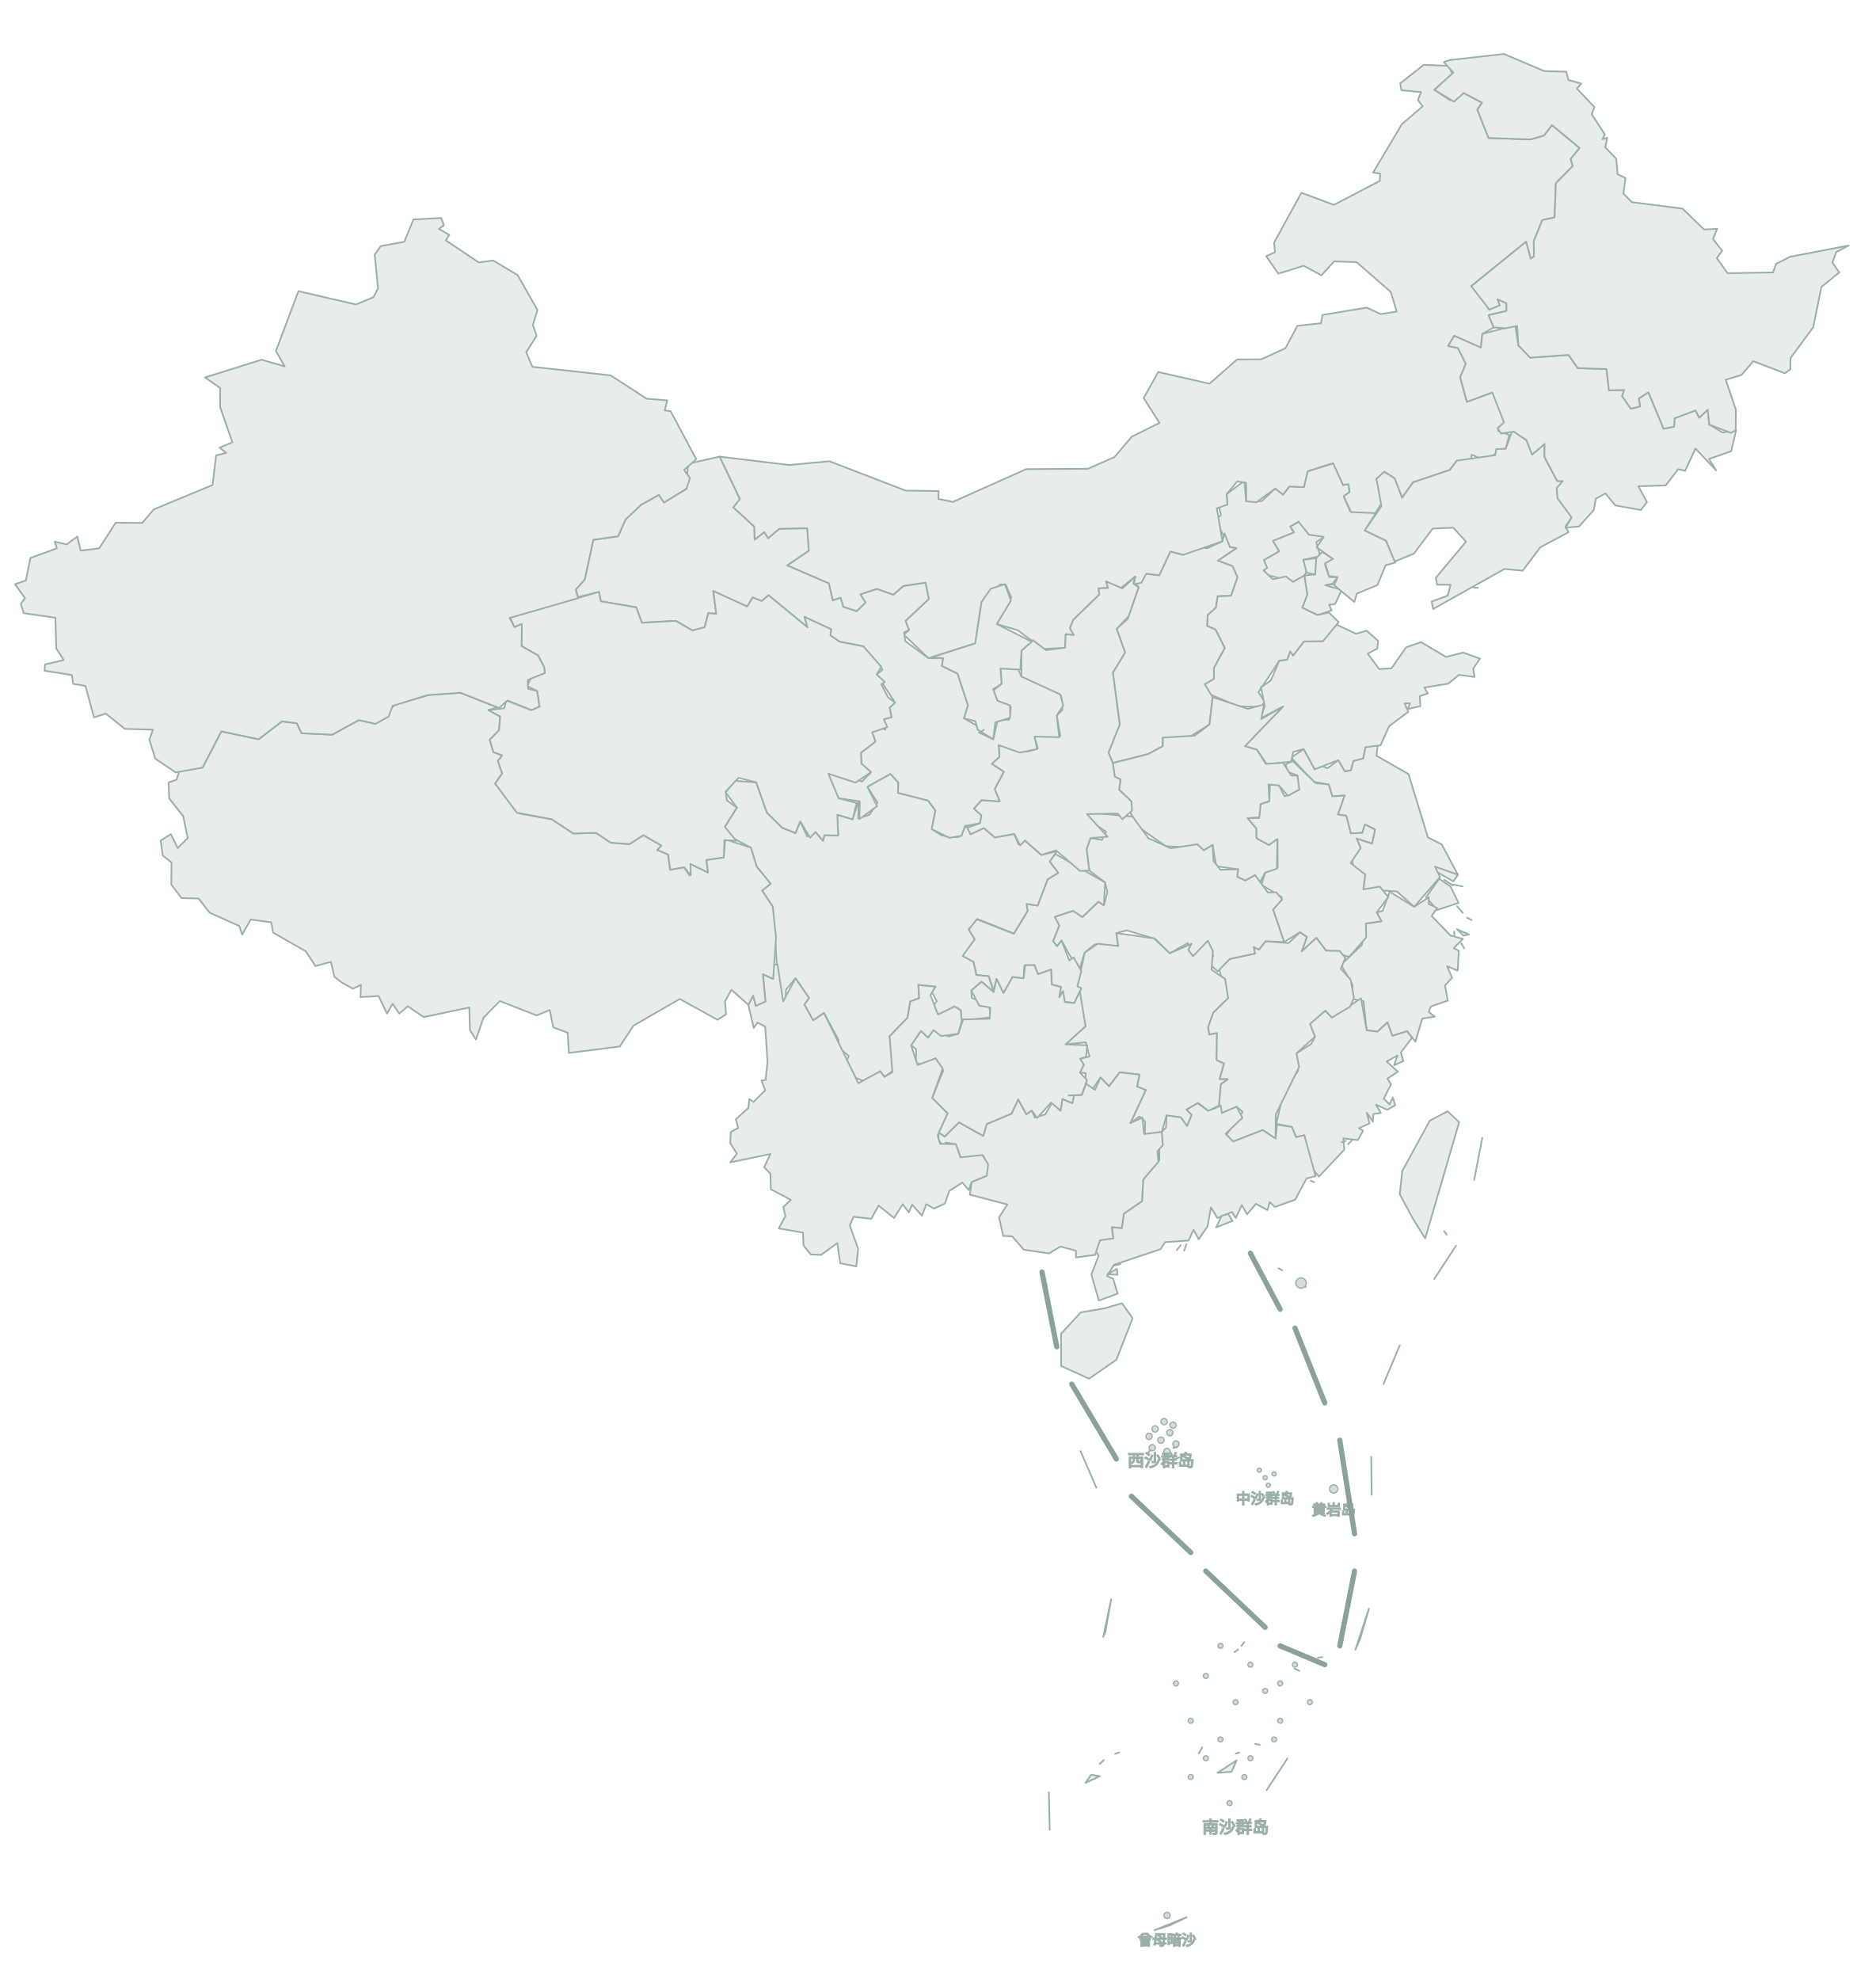
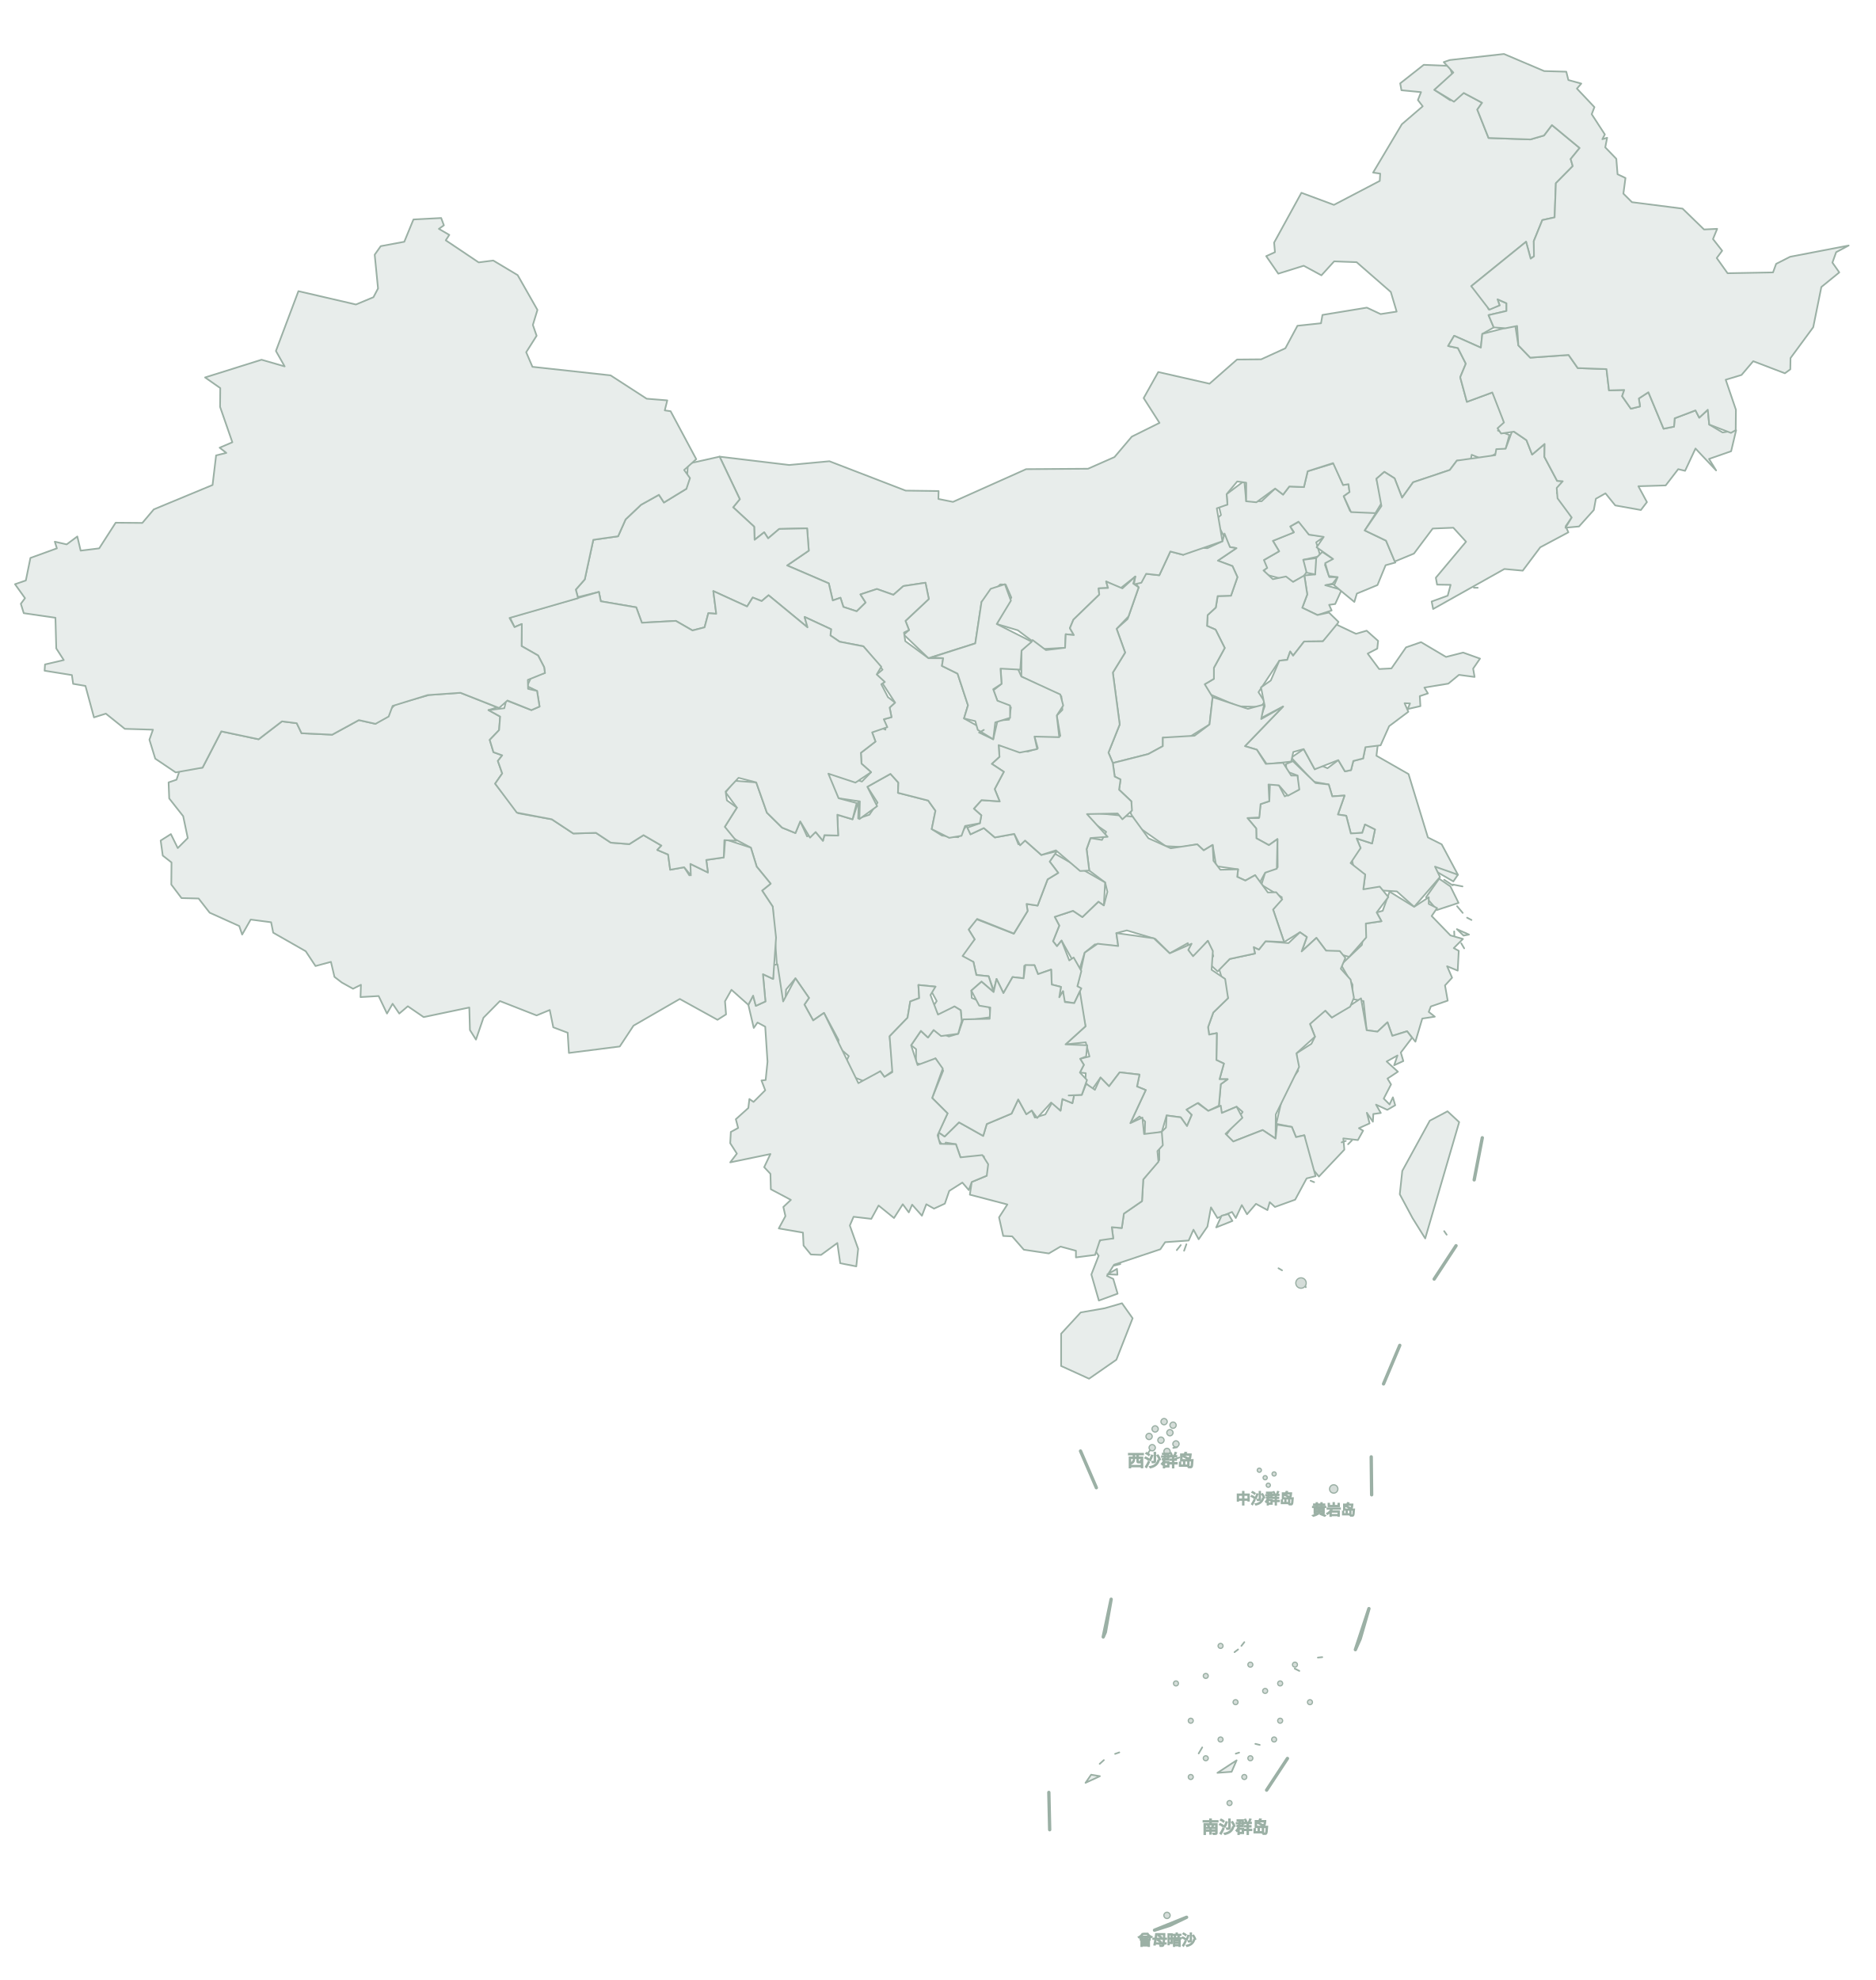
<svg xmlns="http://www.w3.org/2000/svg" viewBox="0 0 900 950">
  <g fill="#e8edeb" stroke="#9bb0a5" stroke-width="0.8" stroke-linejoin="round">
    <path d="M633.6,258.8 L635.9,257.4 L628.1,256.5 L623.5,250.2 L619.1,252.6 L620.9,255.3 L610.8,259.5 L613.8,264.5 L606.5,268.7 L606.8,275.5 L620.5,279.2 L625.6,276.5 L627.8,273.2 L625.4,268.6 L633.6,266.8 L631.6,260.2 L633.6,258.8 Z" data-name="北京市" />
    <path d="M639.5,280 L641.9,276.9 L637.9,276.9 L635.8,271 L639.7,268.2 L634.5,264.8 L631.3,268 L631.1,275.6 L625.9,276.1 L627.3,285.2 L624.9,291.6 L632.2,295.1 L639,292.9 L637.8,290.2 L640.7,289.8 L643.8,283 L636,280.8 L639.5,280 Z M640.1,280.5 L640.1,280.5 Z" data-name="天津市" />
    <path d="M635.2,257.6 L631.8,262.6 L639.7,268.2 L635.9,270.2 L637.7,276.4 L641.9,276.9 L640.2,280.8 L649.9,288.8 L651.1,284.8 L661,280.7 L664.9,271.2 L669.6,269.9 L665.1,259.4 L654.9,254.5 L660.6,245.6 L647.8,245.1 L644.8,238.1 L647.6,236.1 L647.1,232.3 L644.5,232.7 L640,222.3 L627.5,226.1 L625.7,233.7 L618.7,233.4 L615.7,237.3 L611.9,234.4 L605.4,240.5 L598,240.5 L597.1,230.7 L588.6,237.1 L589,242.1 L584.8,242.5 L585.9,247.1 L583.1,249.5 L590.2,262.5 L593.3,263 L584.4,269 L591.4,271.6 L593.8,276.9 L590.7,285.8 L584.3,286 L583.4,291.5 L579.5,295.1 L579.2,300.3 L583.3,302.1 L587.7,310.9 L582.5,320.4 L582.5,325.7 L578.1,328.3 L579.8,332.8 L594.1,338.9 L605.2,339.2 L606.8,336.6 L603.9,332.1 L613.9,317 L617.7,316.6 L619.1,312.6 L620.5,314.6 L625.8,307.8 L634.8,307.7 L639.6,302.7 L642.3,298.4 L637.7,293.9 L632.2,295.1 L624.9,291.6 L627.3,285.2 L625.9,276.1 L620.5,279.2 L617.1,276.6 L610.8,277.9 L606.3,273.7 L608.1,272.5 L606.5,268.7 L613.8,264.5 L610.8,259.5 L620.8,255.5 L619.1,252.6 L623.1,250.3 L628.1,256.5 L635.2,257.6 Z M631.6,267.8 L625.4,268.6 L627,274.8 L631.1,275.6 L631.6,267.8 Z M639.8,280.4 L636,280.8 L639.8,280.4 Z" data-name="河北省" />
    <path d="M534,366.1 L551,361.8 L558,358 L558,353.9 L568.2,355.2 L580.4,347.6 L581.9,334.5 L578.1,328.3 L582.5,325.7 L582.5,320.4 L587.7,310.9 L583.3,302.1 L579.2,300.3 L579.5,295.1 L583.4,291.5 L584.3,286 L590.7,285.8 L593.8,276.9 L591.4,271.6 L584.4,269 L593.3,263 L590.2,262.5 L587.6,256 L586.6,259.7 L579.4,263 L571.9,262.6 L567.8,266.2 L561.6,264.6 L556.3,276 L550,275.3 L544.9,279.9 L546.4,281.8 L541.1,297 L535.8,301.7 L539.9,313.1 L534,322.7 L537.3,347.6 L531.9,361.1 L534,366.1 Z" data-name="山西省" />
    <path d="M345.3,219.1 L355,239.5 L351.8,243.4 L361.9,252.7 L362.1,259 L366.7,255.4 L368.6,258.3 L373.9,253.8 L387.3,253.5 L388.1,264.2 L377.7,271.3 L397.7,279.9 L399.6,288.1 L403.3,286.8 L404.7,291.2 L411.1,293.3 L415.4,289.1 L412.9,285.2 L420.8,282.6 L428.7,285.4 L433.5,281.2 L444.1,279.6 L445.7,287.4 L434.5,297.9 L436.2,302.3 L433.7,304.5 L445.5,315.8 L468,308.7 L471,288.8 L480,280.4 L482.6,280.5 L485.3,286.7 L478.3,299.4 L488.4,302.4 L500.4,311.4 L511.1,310.8 L511.4,304.3 L515.3,304.7 L513.4,301.4 L515.1,297.3 L527.5,285.3 L527.2,282.3 L531.7,282.1 L530.8,279 L537.5,282.4 L544.8,276.6 L544.1,280.4 L547.7,279.6 L550,275.3 L556.3,276 L561.6,264.6 L567.8,266.2 L586.6,259.7 L583.9,243.9 L589,242.1 L588.6,237.1 L593.7,231 L598,231.6 L598,240.5 L602.9,241 L611.9,234.4 L615.7,237.3 L618.7,233.4 L625.7,233.7 L627.5,226.1 L639.7,222.2 L644.5,232.7 L647.1,232.3 L647.6,236.1 L644.8,238.1 L648.3,245.7 L660,246.2 L663.1,241.1 L660.5,229.7 L664.3,226.4 L669.2,229.5 L672.8,238.8 L678.1,231.4 L695.7,225.5 L699.1,221 L705.7,221.1 L706.2,218.2 L712.1,220.6 L722.5,215.3 L724.3,208.7 L718.8,206.6 L722,204 L719.8,194.5 L716.1,188.3 L703.9,192.8 L700.7,181 L703.4,174.5 L699.6,167 L694.9,166 L697.8,161.1 L710.6,166.8 L711.3,160.2 L716.8,157.1 L714.3,151.2 L722.9,149.2 L722.9,145.5 L718.6,143.6 L719.6,146.5 L714.3,148.4 L712.2,142.3 L706,137.3 L732.3,116 L734.5,124.1 L736.1,123 L736,115.7 L740.1,105.6 L746,104.3 L746.6,87.9 L754.7,79.7 L753.7,76.3 L758,71 L744.7,60 L740.9,65 L734.4,66.9 L714.3,66.2 L708.9,52.6 L711.2,49.3 L702.4,44.6 L695.9,48.1 L688.3,43.1 L696.9,35.6 L695.4,31.6 L683.2,31.1 L671.9,40 L672.5,43.3 L681.9,44.2 L680.4,48 L682.7,51 L672.7,59.6 L658.9,82.8 L662.3,83.3 L662.1,86.8 L640.1,98.3 L624.5,92.5 L611.4,116.4 L611.8,121 L607.6,122.9 L613.4,131.3 L625.6,127.5 L634.1,132.1 L640.2,125.4 L651,125.8 L667.4,140.1 L670.2,149.5 L662.5,150.7 L655.9,147.6 L634.6,151.1 L633.9,155.1 L622.6,156.3 L616.8,167.1 L605.2,172.4 L593.6,172.5 L580.4,184.1 L555.8,178.5 L548.8,191 L556.4,202.9 L543.1,209.5 L534.8,219.3 L522.1,224.9 L492.4,225.1 L457.3,240.8 L450.3,239.4 L450.4,235.6 L434.6,235.4 L398,221.3 L378.7,223.1 L345.3,219.1 Z" data-name="内蒙古自治区" />
    <path d="M721.9,273 L730.7,273.8 L739.1,262.6 L752.6,255.4 L751.3,252.5 L754.2,248.3 L747.1,236.5 L749.9,230.9 L747.2,230.7 L741.1,219.2 L741.2,213 L735.2,218.1 L732.5,211.2 L725.7,206.6 L722.5,215.3 L718,215.5 L717.5,218.4 L699.1,221 L695.7,225.5 L678.1,231.4 L672.8,238.8 L669.2,229.5 L664.3,226.4 L660.5,229.7 L662.9,242.8 L654.9,254.5 L665.1,259.4 L669.3,269.4 L678.5,265.6 L687.5,253.6 L697.4,253.2 L703.5,259.9 L689,277.2 L689.6,280.5 L696.1,280.6 L694.7,285.8 L687,288.6 L687.7,292.2 L721.9,273 Z M709.1,282 L707.3,282 L709.1,282 Z M704.6,284.1 L704.6,284.1 Z M709.9,283 L709.9,283 Z M710.6,286.6 L710.6,286.6 Z M714.6,277.4 L714.6,277.4 Z M682.7,260.7 L682.7,260.7 Z M716.6,286.7 L716.6,286.7 Z" data-name="辽宁省" />
    <path d="M808.6,225.9 L813.6,215.2 L823.5,225.7 L820.1,220.2 L830.7,216.5 L833.1,206.4 L826.6,207.5 L820.2,203.7 L819.5,196.6 L815.4,200.4 L813.6,196.9 L803.6,200.7 L803.3,204.7 L798.3,205.7 L791,188.2 L786.4,191.2 L787,195 L782.6,196.1 L778.4,190.1 L779.4,187.1 L772.1,187.3 L770.9,177.1 L757.1,176.6 L752.7,170.3 L734.3,171.6 L728.6,165.7 L727.1,156.1 L711.3,160.2 L710.6,166.8 L697.8,161.1 L694.9,166 L699.6,167 L703.4,174.5 L700.7,181 L703.9,192.8 L716.1,188.3 L721.7,202.7 L718.6,205.5 L720.3,208 L726.5,207.1 L732.5,211.2 L735.2,218.1 L741.2,213 L741.1,219.2 L747.2,230.7 L749.9,230.9 L747,234.1 L747.4,239.1 L754.2,248.3 L751.2,253.2 L757.7,252.6 L764.8,244.7 L765.8,239.3 L770.4,236.7 L775.1,242.5 L787.4,244.7 L790.3,240.9 L786.2,233.3 L799.3,232.9 L805.3,225.1 L808.6,225.9 Z" data-name="吉林省" />
    <path d="M722.4,157.5 L728,156.4 L728.6,165.7 L734.3,171.6 L752.7,170.3 L757.1,176.6 L770.9,177.1 L772.1,187.3 L779.4,187.1 L778.4,190.1 L782.6,196.1 L787,195 L786.4,191.2 L791,188.2 L798.3,205.7 L803.3,204.7 L803.6,200.7 L813.6,196.9 L815.4,200.4 L819.5,196.6 L820.2,203.7 L830.6,207.7 L832.9,206.4 L833,196.6 L828.1,182.2 L835.7,179.9 L841.3,173.3 L856.5,179.1 L859.1,177.2 L859.2,171.8 L870.1,157 L874,137.7 L882.6,130.7 L879.3,126 L881.1,121 L887.1,117.8 L859,123.2 L852.3,126.6 L850.8,130.7 L829,131.1 L823.8,123.8 L826.4,120.3 L822,114.7 L824,109.8 L817.7,110.1 L807.4,100.1 L783.1,97 L779,92.9 L780,85.4 L776.2,83.6 L775.6,76.2 L770.3,70.7 L771.2,66.1 L768.9,66.8 L770.1,64.5 L763.8,54.8 L765.1,51.4 L756.7,42.5 L758.8,40.1 L752.6,38.4 L751.6,34.4 L741,34.1 L721.7,25.9 L695.7,28.8 L692.8,29.8 L697.4,34.8 L688.3,43.1 L697.7,48.8 L702.4,44.6 L711.2,49.3 L708.9,52.6 L714.3,66.2 L734.4,66.9 L740.9,65 L744.7,60 L758,71 L753.7,76.3 L754.7,79.7 L746.6,87.9 L746,104.3 L740.1,105.6 L736,115.7 L736.1,123 L734.5,124.1 L732.3,116 L706,137.3 L714.7,148.6 L719.6,146.5 L718.6,143.6 L722.9,145.5 L722.9,149.2 L714.3,151.2 L716.8,157.1 L722.4,157.5 Z" data-name="黑龙江省" />
    <path d="M684.3,430.5 L689.6,436.6 L699.9,433.2 L696,425.3 L690.6,421.6 L684.3,430.5 Z M699.6,419.7 L690.3,415.2 L687.4,417.1 L697.4,422.9 L699.6,419.7 Z M697.1,424.8 L693,422.1 L697.1,424.8 Z M697.2,424.4 L701.8,425.3 L697.2,424.4 Z M699.2,426.9 L699.2,426.9 Z" data-name="上海市" />
    <path d="M633,366.8 L630.9,369.1 L625.6,359.4 L619.6,363.5 L630.4,375.1 L637.6,376.4 L639.3,382.1 L645.2,381.7 L642,390.8 L646,391.4 L648.2,399.9 L653.7,399.6 L655,395.6 L659.8,398 L658.4,404.7 L651,402.3 L652.9,406.9 L648.5,411.5 L649.7,416.8 L655.1,419.6 L654.2,426.7 L670.3,427.7 L678.6,435.1 L691,420.8 L688.6,415.8 L699.6,419.7 L691.8,405.1 L685.2,401.8 L675.9,371.4 L660.5,362.6 L661.2,356.9 L655.2,358.5 L654.1,363.9 L649.4,365.1 L648.3,369.5 L645.4,370.1 L642.2,364.7 L637,368.6 L633,366.8 Z" data-name="江苏省" />
    <path d="M649.1,479.4 L654.3,480.3 L655.8,494.3 L661,495 L665.8,490.5 L668.1,497 L675.2,494.8 L679.2,499.8 L682.5,488.7 L688.5,487.8 L685.6,485.5 L686.6,482.9 L694.7,480.1 L693.4,472.8 L696.8,469.1 L694.4,463.6 L699.5,465.7 L700,456.2 L697.6,454.9 L702,450.5 L696,448.8 L687,439.5 L689.6,435.7 L685.6,433.7 L685.6,430.5 L678.6,435.1 L666.8,427.8 L663.5,437 L660.6,437.8 L662.9,442 L655.4,443.1 L653.5,453.4 L643.5,462.9 L649,472.4 L649.1,479.4 Z M702.3,448.9 L704.9,448.4 L699.1,445.8 L702.3,448.9 Z M703.1,445.4 L703.1,445.4 Z M706.1,435.5 L706.1,435.5 Z M702.3,442.8 L702.3,442.8 Z M704.5,444.2 L704.5,444.2 Z M700.4,463.5 L700.4,463.5 Z M705.3,450.6 L705.3,450.6 Z M706.1,441.4 L704,440.3 L706.1,441.4 Z M703.8,451.5 L703.8,451.5 Z M699.2,434.8 L701.9,438 L699.2,434.8 Z M702.6,455 L701.2,452.6 L702.6,455 Z M706.6,449.7 L706.6,449.7 Z M697.9,449.1 L697.8,446.9 L697.9,449.1 Z M699.4,443.6 L699.4,443.6 Z M702.8,449.3 L702.8,449.3 Z M704.1,453.7 L704.1,453.7 Z M710.9,446.2 L710.9,446.2 Z M704,451.2 L704,451.2 Z M687.1,485.7 L687.1,485.7 Z M706.5,449.5 L706.5,449.5 Z" data-name="浙江省" />
    <path d="M622.9,376.7 L623.3,378.9 L616.5,382.1 L613.7,376.8 L609.4,375.8 L609.1,384.4 L604.9,385.8 L604.1,392.5 L598.6,392.5 L602.8,397.5 L602.9,402.2 L608.9,405.5 L613,402.6 L613.1,416.1 L607.1,418.7 L605.3,424.5 L615.1,430.5 L610.9,436.4 L616.2,452 L623.8,447.3 L627.1,449.6 L624.6,456.5 L631.7,450 L636.3,456.1 L647.4,459.1 L655.6,449.8 L655.4,443.1 L662.9,442 L660.6,437.8 L666.2,430.4 L662.1,425.4 L654.2,426.7 L655.1,419.6 L648.1,414.1 L652.9,406.9 L651,402.3 L658.4,404.7 L659.8,398 L655,395.6 L653.7,399.6 L648.2,399.9 L646,391.4 L642,390.8 L645.2,381.7 L639.3,382.1 L637.6,376.4 L631.3,375.7 L620.4,365.2 L617.1,366.6 L617.3,370.1 L622.6,372.1 L622.9,376.7 Z M624.3,454 L624.3,454 Z M607.3,404.4 L607.3,404.4 Z" data-name="安徽省" />
    <path d="M657.2,539 L655.9,533.9 L658.8,538.2 L659,534.5 L662.6,534 L660.3,530 L665.7,532.5 L669.5,530.3 L668.4,526.5 L666.8,529.9 L664,527.1 L667.5,520.3 L665.8,517.5 L670.8,514.2 L665.4,509.3 L670.6,506.4 L669,511.1 L673.4,509.1 L672.2,505 L677.6,497.9 L675.2,494.8 L668.1,497 L665.8,490.5 L661,495 L655.8,494.3 L653.1,479 L639.1,488.2 L636,484.9 L632.6,486.9 L628.6,491.3 L631,497.4 L629.3,500.8 L622.1,505.4 L622.9,513.8 L616.2,523 L612.4,539.2 L619.9,540.7 L621.9,545.6 L625.9,544.7 L628.3,559 L632.9,564.5 L645.1,551.6 L644.6,546.2 L651.6,547 L654.1,542.5 L652.1,541.3 L657.2,539 Z M648.7,547.2 L646.9,549 L648.7,547.2 Z M663.9,534.9 L663.9,534.9 Z M645.8,547.4 L643.8,548.1 L645.8,547.4 Z M676.6,504.1 L676.6,504.1 Z M666.7,509.2 L666.7,509.2 Z" data-name="福建省" />
    <path d="M645.6,459.6 L642.9,456.3 L636.3,456.1 L631.7,450 L624.6,456.5 L627.1,449.6 L623.8,447.3 L618.3,452.5 L607.3,451.6 L604.1,455.6 L601.6,454.4 L602.2,457.5 L590.1,460.1 L585,465 L589.3,478.9 L582.2,485.8 L579.7,492.8 L580.2,496.4 L583.9,495.7 L583.7,508.6 L587.3,510.3 L585.2,517.8 L589.1,517.8 L585.8,520.2 L584.9,530.5 L586.3,534 L593.4,531 L596.3,533.5 L588.4,544.6 L591.8,547.7 L605.9,542.2 L612.1,546.3 L612.2,534.7 L623.4,511.9 L622.1,505.4 L631,497.4 L628.6,491.3 L636,484.9 L639.1,488.2 L647.9,483 L649.7,478.7 L648.1,470 L643.4,464.8 L645.6,459.6 Z" data-name="江西省" />
    <path d="M619.6,365.4 L620.6,360.8 L625.6,359.4 L630.9,369.1 L642.2,364.7 L645.4,370.1 L648.3,369.5 L649.4,365.1 L654.1,363.9 L655.2,358.5 L662.5,357.6 L666.6,348.4 L675.8,341.5 L674,337.4 L676.6,337.5 L675.5,340.2 L681.6,338.8 L681.3,334 L685.2,332.7 L683.5,329.9 L695,328 L700.1,323.8 L707.6,324.8 L706.9,320.8 L710.2,316 L702.1,313.1 L693.9,315.2 L681.9,308.1 L674.7,310.6 L667.7,320.7 L661.8,321 L656.3,313.6 L660.9,311.2 L661.3,307.5 L655.8,302.6 L650.7,304.1 L641.4,299.7 L634.8,307.7 L625.8,307.8 L620.5,314.6 L619.1,312.6 L617.7,316.6 L613.9,317 L609.8,326.5 L605.1,329.8 L606.9,338.8 L604.8,344.7 L615.7,339 L597.4,358 L603.1,359.7 L607.9,366.7 L619.6,365.4 Z M692.7,312.7 L692.7,312.7 Z" data-name="山东省" />
    <path d="M567.4,406.4 L574.5,405.1 L577.6,408 L581.9,405.4 L583.6,415.6 L594.1,417.1 L593.7,420.7 L597.6,422.5 L602.3,419.9 L604.3,423.9 L607.1,418.7 L612.7,416.8 L613,402.6 L608.9,405.5 L602.9,402.2 L602.8,397.5 L598.6,392.5 L604.3,392.2 L604.9,385.8 L609.1,384.4 L608.7,376.4 L613.7,376.8 L618,381.8 L623.5,378.8 L622.6,372.1 L619.6,372.1 L615.7,366 L607.4,366.5 L603.1,359.7 L597.4,358 L615.7,339 L605.2,345 L606.6,338 L598.8,340.1 L581.9,334.5 L580.4,347.6 L573.2,353 L558,353.9 L558,358 L551,361.8 L534,366.1 L534.9,372.6 L537.7,374 L537,378.9 L542.9,384.5 L542.6,390.3 L546.5,397 L559.4,406 L567.4,406.4 Z" data-name="河南省" />
    <path d="M543.5,391.8 L523.1,389.9 L520.6,392.1 L530.8,399.1 L528.8,403 L523.3,402.1 L521.4,407.4 L522.7,417.7 L530.3,423.4 L531.4,427.9 L529.7,434.4 L527.1,432.6 L519.4,440 L514.9,437 L506.1,439.9 L508.3,444.1 L505.3,451.6 L507.2,454 L509.4,451.3 L516.3,463.6 L518.2,464.5 L520.5,457.1 L525.4,453.1 L536.6,453.9 L535.7,447.7 L540.7,446.4 L554.4,450.5 L561.3,457.4 L570,452.5 L570.7,458.2 L573.5,458.6 L579.6,451.4 L582.2,458.7 L580.1,462.2 L584.3,466.1 L590.1,460.1 L602.2,457.5 L601.6,454.4 L604.1,455.6 L607.3,451.6 L616.2,452 L610.9,436.4 L615.3,431.5 L612.4,428.1 L608.4,428.2 L602.3,419.9 L597.6,422.5 L593.7,420.7 L594.1,417.1 L585.6,417.3 L582.3,413 L581.9,405.4 L577.6,408 L574.5,405.1 L561.8,407 L551.1,402.2 L543.5,391.8 Z" data-name="湖北省" />
    <path d="M557.5,543.1 L559.8,535.2 L566.6,536.1 L569.6,540.3 L571.9,534.9 L569.4,532.4 L575,529.2 L579.8,533 L584.9,530.5 L585.8,520.2 L589.1,517.8 L585.2,517.8 L587.3,510.3 L583.7,508.6 L583.9,495.7 L580.2,496.4 L579.7,492.8 L582.2,485.8 L589.3,478.9 L587.9,469.7 L581.4,465.3 L582,456.3 L579.6,451.4 L572.5,458.8 L570.2,455.8 L571.8,452.8 L561.3,457.4 L553.7,450.2 L535.7,447.7 L536.6,453.9 L526.7,452.8 L520.5,457.1 L517,473.2 L520.9,492.4 L511.3,501.1 L521,500.1 L522.8,506.9 L518.3,508 L520.1,510.9 L518.2,514.6 L521,514.9 L520.8,519.5 L524.1,522.7 L528.1,517 L532.2,521.2 L537.3,514.5 L546.8,515.6 L545.6,521.3 L549.8,523 L542.4,538.9 L546.8,535.7 L549.5,538.1 L549.3,544.5 L557.5,543.1 Z" data-name="湖南省" />
    <path d="M579.4,588.5 L581.1,579.3 L584.2,584.4 L591.2,581.5 L593,584.4 L595.9,578.2 L598.4,582.6 L602.7,577.6 L608.2,580.6 L609.3,576.8 L611.8,579.1 L621.5,575.6 L627,565.4 L631.3,564.3 L625.9,544.7 L621.9,545.6 L619.9,540.7 L612.8,539.6 L612.1,546.3 L605.9,542.2 L591.8,547.7 L588.1,544 L596.2,536.3 L593.4,531 L586.3,534 L585.8,530.5 L579.8,533 L574.7,529.3 L569.4,532.4 L571.9,534.9 L569.6,540.3 L566.6,536.1 L559.8,535.2 L559.5,541 L556.3,544.1 L556.3,556.6 L548.6,565.9 L548,576.3 L539.3,582.3 L538.3,589.2 L533.5,588.8 L534.2,594.2 L528.6,594.4 L524.9,599.2 L527.2,602.5 L523.7,611.5 L527.3,624 L536.3,620.7 L534.2,613.6 L531.2,612.2 L534.6,606.8 L556.8,599.4 L559.1,596 L570.4,595.2 L572.7,590 L575.2,594.6 L579.4,588.5 Z M628.9,566.5 L630.6,567.2 L628.9,566.5 Z M569.3,597 L568.2,600.1 L569.3,597 Z M564.7,599.8 L566.6,597.4 L564.7,599.8 Z M534.8,607.2 L537.6,606.5 L534.8,607.2 Z M536,608.8 L531.4,611.4 L536.2,611.6 L536,608.8 Z M573.5,595.3 L573.5,595.3 Z M625.3,614.4 L626.6,617.6 L625.3,614.4 Z M537.8,611.4 L537.8,611.4 Z M613.5,608.5 L615.2,609.5 L613.5,608.5 Z M613.2,610.6 L613.2,610.6 Z" data-name="广东省" />
    <path d="M521.2,520 L519.1,525.3 L512.8,525.6 L515.4,525.5 L514.6,529.3 L509.8,527.3 L508.9,532.9 L505,528.8 L501.6,534.7 L496.6,536.2 L495.1,532.8 L492.5,534.6 L488.6,527.5 L485.4,534.3 L473.5,539.3 L471.8,545 L460.2,538.5 L453.3,545.3 L450.4,543.3 L450.3,546.8 L453,550.6 L453.8,548.2 L458.7,549 L460.9,555.3 L472.1,554.8 L473.5,564.1 L466.3,567.1 L465.4,573.2 L483.4,577.9 L479.4,584.1 L481.4,593 L485.7,593.2 L491.3,599.6 L503.3,601.4 L508.9,598.1 L516.3,600.1 L516.3,603.3 L525.5,602.1 L527.8,595.1 L534.2,594.2 L533.5,588.8 L538.3,589.2 L539.3,582.3 L548,576.3 L548.6,565.9 L555.9,557.4 L555.4,552.3 L558,549.5 L557.5,543.1 L549,544.1 L548.2,536.2 L542.4,538.9 L549.8,523 L545.6,521.3 L546.8,515.6 L537.3,514.5 L532.2,521.2 L528.1,517 L525.4,522.9 L521.2,520 Z M515.5,610 L515.5,610 Z" data-name="广西壮族自治区" />
    <path d="M530.1,627.7 L518.6,629.7 L509.2,639.9 L509.2,655.4 L522.6,661.5 L535.7,652.4 L543.5,632.5 L538.4,625.3 L530.1,627.7 Z M560.1,917.6 L560.1,917.6 Z M575.2,841.3 L576.9,838.4 L575.2,841.3 Z M557.1,918.1 L557.1,918.1 Z M549.5,680.7 L549.5,680.7 Z M638.7,714.7 L640.4,715.9 L638.7,714.7 Z M553.3,696.5 L553.3,696.5 Z M552.1,695.4 L551,697.1 L552.1,695.4 Z M584.2,850.6 L591,850.1 L593.4,844.6 L584.2,850.6 Z M585.4,827.9 L585.4,827.9 Z M556.8,694.2 L556.8,694.2 Z M553.4,691.9 L553.4,691.9 Z M560.5,682.1 L560.5,682.1 Z M595.6,801.5 L595.6,801.5 Z M612,812.9 L612,812.9 Z M520.9,855.4 L527.8,852.2 L523.6,851.5 L520.9,855.4 Z M564,700 L565.9,699.3 L564,700 Z M592.4,792.7 L594.1,791.4 L592.4,792.7 Z M563,694.7 L564.8,694.4 L563,694.7 Z M621.3,800.6 L623.5,801.7 L621.3,800.6 Z M607.1,809.5 L607.1,809.5 Z M593,841.4 L594.6,840.9 L593,841.4 Z M602.4,836.7 L604.5,837.2 L602.4,836.7 Z M584.2,843.5 L584.2,843.5 Z M580.5,826.1 L580.5,826.1 Z M595.7,789.7 L597.1,787.9 L595.7,789.7 Z M527.7,846.3 L529.7,844.5 L527.7,846.3 Z M614,819.9 L614,819.9 Z M639.6,793.8 L639.6,793.8 Z M589.2,803.3 L589.2,803.3 Z M535.1,841.5 L537.1,840.8 L535.1,841.5 Z M607.3,834.8 L607.3,834.8 Z M550.6,851.8 L550.6,851.8 Z M556.1,842.3 L556.1,842.3 Z M632.4,795.3 L634.5,795.1 L632.4,795.3 Z M552.4,849.9 L552.4,849.9 Z M594.3,828.4 L594.3,828.4 Z M624.2,693.8 L624.2,693.8 Z M571.3,637.7 L571.3,637.7 Z M583.3,643.3 L583.3,643.3 Z M566.4,895.5 L566.4,895.5 Z M552,845.3 L552,845.3 Z M565.5,887.4 L565.5,887.4 Z M564.6,885.7 L564.6,885.7 Z M605.2,736.8 L605.2,736.8 Z M565.9,890.8 L565.9,890.8 Z" data-name="海南省" />
    <path d="M476.8,475.2 L478.2,469.7 L481.5,476.5 L485.9,468.8 L491.2,469.4 L491.5,463.4 L496.4,463.1 L498.1,467.4 L504.4,465.2 L504.7,472.4 L509.1,473.5 L508.3,478.5 L510.1,475.6 L510.5,480.5 L515.5,481.3 L518.9,474.2 L517,473.2 L518.9,465.9 L515.2,459.4 L513.1,460.8 L509.4,451.3 L507.2,454 L505.3,451.6 L508.3,444.1 L506.1,439.9 L514.9,437 L519.4,440 L527.1,432.6 L529.7,434.4 L530.3,423.4 L505.7,409.3 L503.7,413.4 L507.8,418.8 L502.7,421.9 L497.9,434.5 L492.6,433.7 L493.1,437.1 L486.5,448 L468.5,441 L464.8,446 L467.7,450.7 L461.5,457.1 L463.1,461.1 L467.1,461.5 L468.5,467.8 L474.4,468.4 L476.8,475.2 Z M515.8,438.2 L515.8,438.2 Z" data-name="重庆市" />
    <path d="M402.4,499 L401.9,502.1 L407.3,506.7 L405.7,509.9 L409,516.5 L415.8,519.3 L422.4,514 L424.4,516.7 L428.5,513.8 L426.9,497.2 L435.5,488.3 L436.8,480.5 L441.1,478.9 L440.7,472.6 L448.9,473.4 L446.6,475 L449.5,480.3 L447.2,483.7 L451,487.5 L458,482.9 L461,484.7 L461.5,489.9 L475.8,488 L474.4,482.2 L466.3,478.8 L466.1,475.3 L471,471 L476.8,476 L474.4,468.4 L468.5,467.8 L467.1,461.5 L461.9,458.7 L467.7,450.7 L464.8,446 L468.9,440.9 L486.5,447.9 L493.1,437.1 L492.6,433.7 L497.9,434.5 L502.7,421.9 L507.8,418.8 L503.7,413.4 L507.2,408.4 L499.7,410.2 L491.9,403.3 L488.7,405.1 L486.7,400.1 L477.4,401.8 L472.1,397.3 L465.7,400.3 L463.8,396.1 L459.8,401.7 L452,400.9 L447.1,397.8 L448.9,389 L445.4,384.1 L430.9,380.4 L431.1,375.5 L427.3,371.3 L416.2,377.5 L421.1,385.1 L417.2,390.9 L411.8,392.7 L412.1,384.1 L409.1,393.1 L401.8,390.9 L402.2,400.9 L395.6,400.7 L394.9,403.4 L391.4,399.2 L387.3,401.3 L384,394.1 L381.7,399.7 L375.3,397.1 L368,389.9 L362.9,375.4 L352.4,374.6 L348.2,380.2 L353.6,387.5 L347.8,396.7 L349.8,401.1 L360.3,406.7 L363.1,415.8 L369.8,424 L365.7,427.3 L370.8,435 L373.8,477 L376.8,481.4 L377.2,474.8 L381.7,469.4 L388.2,478.8 L386,482 L390.2,489.6 L395.4,486 L402.4,499 Z M485.4,447.1 L485.4,447.1 Z" data-name="四川省" />
    <path d="M518.2,475.7 L515.5,481.3 L511,480.8 L510.1,475.6 L508.3,478.5 L509.1,473.5 L504.7,472.4 L504.4,465.2 L498.1,467.4 L496.4,463.1 L492,463 L491.2,469.4 L485.9,468.8 L481.5,476.5 L478.2,469.7 L476.8,476 L471,471 L466.1,475.3 L469.9,482.5 L475.2,483.4 L474.9,488.8 L462.2,489.1 L459.8,496 L455.3,497.3 L448,494.2 L445.3,497.8 L441.9,494.6 L437.2,501.5 L439.6,503.4 L439.5,510 L443.8,511.3 L448.9,507.8 L452.6,513.7 L447.3,526.8 L454.7,534.2 L450.4,543.3 L453.3,545.3 L460.2,538.5 L471.8,545 L473.5,539.3 L485.4,534.3 L488.6,527.5 L492.5,534.6 L495.1,532.8 L497.7,536.4 L504.4,529 L508.9,532.9 L509.8,527.3 L514.6,529.3 L515.4,525.5 L512.8,525.6 L519.1,525.3 L521.6,518.2 L518.2,514.6 L520.1,510.9 L518.3,508 L521.2,506.9 L521.7,501.5 L511.3,501.1 L520.9,492.4 L518.2,475.7 Z M521.1,505.6 L521.1,505.6 Z" data-name="贵州省" />
    <path d="M461.5,489.9 L461,484.7 L458,482.9 L450.1,486.8 L446.5,477.4 L448.9,473.4 L440.7,472.6 L441.1,478.9 L436.8,480.5 L435.5,488.3 L426.9,497.2 L428.2,514.4 L424.4,516.7 L422.4,514 L411.9,519.7 L395.4,486 L390.2,489.6 L386,482 L388.2,478.8 L381.7,469.4 L375.8,480.5 L373.1,462.7 L371.2,463 L371,469.7 L366.1,467.4 L367.3,480.5 L362.7,482.6 L361.4,477.7 L359.1,482.1 L361.7,493.2 L363.5,490.6 L367.2,492.6 L368.3,509.4 L367.4,518.2 L365.4,518.4 L367.2,523.1 L361.6,528.7 L359.6,527.3 L359.1,531.6 L353.1,537 L354.2,541.2 L350.7,543.1 L350.4,548.5 L353.6,553.5 L350.4,557.7 L369.7,553.7 L366.7,560 L369.7,563.2 L369.9,570.6 L379.5,575.7 L375.9,579.1 L376.9,583.5 L373.7,589.4 L385.3,591.4 L385.6,597.6 L389.1,601.9 L394,602.1 L401.8,596.4 L403.2,606.1 L410.9,607.6 L411.8,599.2 L407.8,588 L409.6,583.8 L418.1,584.8 L421.6,578.4 L429,584.4 L433.2,577.8 L436.1,581.7 L437.7,578 L442.4,583.3 L444.5,577.8 L448.2,579.9 L453.4,577.5 L455.5,571.4 L461.8,567.4 L464.9,571 L466.3,567.1 L473.5,564.1 L474.2,558.6 L471.4,554.2 L460.9,555.3 L458.7,549 L451.1,548.8 L449.9,544.7 L454.7,534.2 L447.3,526.8 L452.4,512.7 L448.9,507.8 L440.3,511 L437.2,501.5 L441.9,494.6 L445.3,497.8 L448,494.2 L451.6,497.1 L459.8,496 L461.5,489.9 Z" data-name="云南省" />
    <path d="M238.7,339.4 L221,332.4 L206.1,333.4 L189.7,338 L180.2,347.3 L172.2,345.5 L159.4,352.5 L144.7,351.8 L142.4,347 L135.3,346.1 L124.1,354.7 L106.2,350.9 L97.2,368.3 L86.3,369.4 L84.7,374.1 L80.9,375.4 L81.2,383.1 L87.9,391.6 L90.1,402.1 L85.3,406.9 L82,400.2 L77.1,403.3 L78.1,410.5 L82.3,413.8 L82.2,424.4 L87.1,430.9 L95.3,431.1 L100.6,437.9 L114.8,444.3 L116.2,448.4 L120.3,441.2 L130.1,442.5 L131.1,447.5 L146.7,456.4 L151.4,463.5 L158.8,461.5 L160.5,468.7 L164,471.4 L169.4,474.4 L173.2,472.5 L173,478.4 L181.7,477.9 L185.7,486.3 L188.4,481.6 L191.6,486.3 L195.7,482.8 L203.3,488 L225.2,483.4 L225.5,494.2 L228.4,498.8 L232,488.3 L239.9,480.3 L257.5,487.2 L263.8,484.6 L265.5,492.9 L272.4,495.5 L273,505.2 L297.4,502.1 L304,492.1 L326.2,479.3 L344.3,489.3 L348.4,486.7 L347.9,480.4 L351,474.9 L359.1,482.1 L361.4,477.7 L362.7,482.6 L367.3,480.5 L366.1,467.4 L371,469.7 L372.4,449.9 L370.8,435 L365.7,427.3 L369.8,424 L363.1,415.8 L360.3,406.7 L348,402.7 L347.3,411.4 L338.9,412.6 L339.7,418.6 L331.3,414.5 L330.8,420 L328.3,416.1 L321.6,417.3 L320.6,410 L315.4,407.8 L317.4,405.7 L308.8,400.7 L302,405 L293.1,404.3 L286,399.6 L275.1,399.9 L264.8,393.1 L248.7,390.2 L237.6,376 L241,371.1 L238.9,365.1 L241,362.4 L236.8,360.9 L235,355 L239.5,350.3 L240,343.8 L234.4,340.7 L238.7,339.4 Z" data-name="西藏自治区" />
    <path d="M534,366.1 L531.9,361.1 L537.3,347.6 L534,322.7 L539.9,313.1 L535.8,301.7 L541.5,295.8 L546.4,281.8 L543.8,280 L544.8,276.6 L538.6,282.3 L530.8,279 L531.7,282.1 L527.2,282.3 L527.5,285.3 L515.1,297.3 L513.4,301.4 L515.3,304.7 L511.4,304.3 L511.1,310.8 L501.9,311.9 L495.5,307.1 L490.2,312.1 L490.1,324.6 L509.3,334.1 L509.8,340.6 L507.1,343.3 L508.8,353.1 L496.4,353.4 L498,359 L493.2,360.6 L479.2,357.5 L479.6,363.1 L475.9,366.5 L481.7,370.3 L477.3,378.6 L479.7,384.5 L471,383.9 L467.3,388 L470.9,391.2 L470.2,395 L464.2,397.1 L465.7,400.3 L472.1,397.3 L477.4,401.8 L486.7,400.1 L489.5,405.6 L491.9,403.3 L499.7,410.2 L506.7,408 L518.3,417.9 L522.7,417.7 L521.4,407.4 L523.3,402.1 L531.5,401.5 L521.6,390.6 L536.3,390.3 L538.6,393.1 L543.2,388.9 L542.9,384.5 L537,378.9 L537.7,374 L534.9,372.6 L534,366.1 Z" data-name="陕西省" />
    <path d="M478.7,345.7 L476.6,354.7 L469.9,351.5 L472.1,350 L462.6,344.7 L464.5,338.4 L459.5,323.2 L452,319.5 L452.6,315.8 L445.5,315.8 L434.4,307.6 L433.8,303.5 L436.2,302.3 L434.5,297.9 L445.7,287.4 L444.1,279.6 L433.5,281.2 L428.7,285.4 L420.8,282.6 L412.9,285.2 L415.4,289.1 L411.1,293.3 L404.7,291.2 L403.3,286.8 L399.6,288.1 L397.7,279.9 L377.7,271.3 L388.1,264.2 L387.3,253.5 L373.9,253.8 L368.6,258.3 L366.7,255.4 L362.1,259 L361.9,252.7 L351.8,243.4 L355,239.5 L345.3,219.1 L330.1,222.5 L329.4,234.5 L318.6,241.1 L316.2,237.4 L307.6,242.2 L300.2,249.2 L296.6,257.3 L284.7,259 L280.6,278 L276.3,282.9 L277.3,286.5 L287.4,284 L288.3,288.5 L305.3,291.4 L308,298.8 L324.3,297.9 L332.3,302.5 L338.1,301 L339.9,294.2 L343.7,294.5 L342.3,283.6 L358.5,291 L361.2,286.7 L365.5,288.4 L368.8,285.6 L387.5,301 L386.1,296 L398.8,301.9 L398.5,304.9 L402.9,307.9 L414.3,310.1 L423.5,321.3 L420.7,323.6 L429.5,337.1 L426.9,339.5 L427.8,344.1 L424.1,345.1 L424.9,350.1 L421.5,348.5 L418.5,351.4 L420.1,355.8 L413.1,361.2 L413.4,366.4 L418,370.5 L413.6,375 L399.3,370 L396.6,373.7 L402.4,383 L412.6,384.5 L412.4,393 L420.9,386.8 L416.2,377.5 L427.3,371.3 L431.1,375.5 L430.9,380.4 L445.4,384.1 L448.9,389 L447.1,397.8 L455.5,402 L461.4,401 L463.1,396.3 L470.2,395 L470.9,391.2 L467.3,388 L471,383.9 L479.7,384.5 L477.3,378.6 L481.7,370.3 L475.9,366.5 L479.6,363.1 L479.2,357.5 L489.3,361.1 L497.7,359.4 L496.4,353.4 L508.3,353.7 L507.1,343.3 L510.2,338.5 L508.8,333.2 L490.1,324.6 L488.3,320.5 L480.2,320.7 L480.6,328.1 L476.7,331.2 L478.6,336.2 L485.1,339.4 L484.2,345.3 L478.7,345.7 Z M472.1,350 L472.1,350 Z" data-name="甘肃省" />
    <path d="M426.1,334.5 L422.9,328.3 L424.6,327.2 L420.7,323.6 L422.9,319.9 L414.3,310.1 L402.9,307.9 L398.5,304.9 L398.8,301.9 L386.1,296 L387.5,301 L368.8,285.6 L365.5,288.4 L361.2,286.7 L358.5,291 L342.3,283.6 L343.7,294.5 L339.9,294.2 L338.1,301 L332.3,302.5 L324.3,297.9 L308,298.8 L305.3,291.4 L288.3,288.5 L287.4,284 L244.7,296.3 L246.9,300.9 L250.4,299.4 L250.3,310 L258.2,314.5 L261.1,320.1 L261.5,322.9 L255.1,324.6 L252.9,329.2 L257.7,331.5 L258.9,339 L255,340.7 L242.9,336 L242,339.8 L234.4,340.7 L240,343.8 L239.5,350.3 L235,355 L236.8,360.9 L241,362.4 L238.9,365.1 L241,371.1 L237.6,376 L248,389.9 L264.8,393.1 L275.1,399.9 L286,399.6 L293.1,404.3 L302,405 L308.8,400.7 L317.4,405.7 L315.4,407.8 L320.6,410 L321.6,417.3 L328.3,416.1 L331.5,420 L331.3,414.5 L339.7,418.6 L338.9,412.6 L347.3,411.4 L347.6,403.1 L353.3,403.4 L347.8,396.7 L353.6,387.5 L348.8,384 L348.2,379.8 L354.4,373.2 L362.9,375.4 L368,389.9 L375.3,397.1 L381.7,399.7 L384,394.1 L388.7,401.9 L391.4,399.2 L394.9,403.4 L395.6,400.7 L402.2,400.9 L401.8,390.9 L409.1,393.1 L411.1,385.3 L402.4,383 L397.5,371.2 L410.5,375.5 L418,370.5 L413.4,366.4 L413.1,361.2 L420.1,355.8 L418.5,351.4 L425.8,348.9 L424.1,345.1 L427.8,344.1 L426.9,339.5 L429.5,337.1 L426.1,334.5 Z" data-name="青海省" />
    <path d="M489.6,321.3 L490.2,312.1 L495.1,307.9 L478.3,299.4 L485.1,288.2 L482.2,280.3 L475.4,282.5 L471,288.8 L468,308.7 L447,315.4 L452.6,315.8 L452,319.5 L459.5,323.2 L464.5,338.4 L462.6,344.7 L468,346 L469.2,350.2 L476.6,354.7 L477.6,346.6 L484.7,344.4 L484.7,338.5 L478.6,336.2 L476.6,330.7 L480.6,328.1 L480.1,320.8 L489.6,321.3 Z M472.1,350.2 L469.9,351.5 L472.1,350.2 Z" data-name="宁夏回族自治区" />
    <path d="M334.1,220.3 L321.8,197.3 L319,196.9 L320.2,192.1 L310.3,191.3 L293,180.1 L255.5,176 L252.5,169 L257.5,161.1 L255.7,155.9 L257.9,148.7 L248.4,132 L236.7,125 L229.7,125.9 L213.9,115.3 L215.6,112.7 L210.6,109.8 L213,108.1 L211.7,104.6 L198.4,105.3 L194,116 L182.7,118.1 L179.8,122.2 L181.4,138.4 L179.2,142.6 L170.8,146.1 L143.2,139.7 L132.4,168.4 L136.6,175.8 L125.5,172.6 L98.4,181.1 L105.7,186.2 L105.6,195.2 L111.5,212.2 L105.4,214.8 L108.6,217.3 L103.7,218.5 L102,232.7 L73.8,244.4 L68.3,250.9 L55.5,250.8 L47.6,263.1 L38.7,264.2 L37.1,257.4 L32,261.2 L26.3,259.9 L27.3,263.1 L14.6,267.7 L12.4,278.5 L7.2,280.3 L12,287 L10,289.7 L11.4,294.2 L26.6,296.4 L27,311.1 L30.6,316.7 L21.6,318.8 L21.4,321.8 L34.5,323.9 L35.1,328.1 L41,329.1 L45.1,344.2 L50.8,342.4 L59.9,349.7 L73.4,350.1 L71.7,354.9 L74.5,364 L84.3,370.6 L97.2,368.3 L106.2,350.9 L124.1,354.7 L135.3,346.1 L142.4,347 L144.7,351.8 L159.4,352.5 L172.2,345.5 L180.2,347.3 L186.5,343.8 L188.4,338.7 L205.2,333.5 L221,332.4 L239.5,339.7 L243.5,336.1 L255,340.7 L258.9,339 L257.7,331.5 L253.4,330.5 L253.3,326.2 L261.5,322.9 L261.1,320.1 L258.2,314.5 L250.3,310 L250.4,299.4 L246.9,300.9 L244.5,296.5 L277.4,287 L276.3,282.9 L280.6,278 L284.7,259 L296.6,257.3 L300.2,249.2 L307.6,242.2 L316.2,237.4 L318.6,241.1 L329.4,234.5 L331.1,229.4 L328.3,225.5 L334.1,220.3 Z" data-name="新疆维吾尔自治区" />
    <path d="M677.8,584.4 L683.9,594.2 L700.2,538.4 L694.6,533.2 L686.1,537.7 L672.9,561.8 L671.7,573 L677.8,584.4 Z M720.6,525.4 L720.6,525.4 Z M666.4,564.5 L666.4,564.5 Z M664.4,563.1 L664.4,563.1 Z M693,590.7 L694.2,592.4 L693,590.7 Z" data-name="台湾省" />
    <path d="M586.2,583.3 L583.6,588.9 L591.4,585.8 L589.4,582.5 L586.2,583.3 Z M587.8,588.5 L587.8,588.5 Z M590.3,585.5 L590.3,585.5 Z" data-name="香港特别行政区" />
    <path d="M579.3,590.4 L579.3,590.4 Z" data-name="澳门特别行政区" />
-     <path d="M707.4,566.1 L711.3,545.9 L707.4,566.1 Z M688.2,613.7 L698.7,597.7 L688.2,613.7 Z M663.9,664 L671.7,645.5 L663.9,664 Z M658.2,717.2 L658,699 L658.2,717.2 Z M652.7,786.3 L650.4,791.5 L656.9,771.8 L652.7,786.3 Z M607.8,858.9 L617.8,843.7 L607.8,858.9 Z M561.5,923.7 L554,926.1 L569.4,919.9 L561.5,923.7 Z M503.7,877.9 L503.3,860 L503.7,877.9 Z M530.4,783.1 L529.4,785.4 L533.2,767.3 L530.4,783.1 Z M526.1,713.8 L518.5,696.2 L526.1,713.8 Z" data-name="" />
+     <path d="M707.4,566.1 L711.3,545.9 L707.4,566.1 Z M688.2,613.7 L698.7,597.7 L688.2,613.7 Z M663.9,664 L671.7,645.5 L663.9,664 Z M658.2,717.2 L658,699 L658.2,717.2 Z M652.7,786.3 L650.4,791.5 L656.9,771.8 L652.7,786.3 Z M607.8,858.9 L617.8,843.7 L607.8,858.9 Z M561.5,923.7 L554,926.1 L569.4,919.9 L561.5,923.7 Z M503.7,877.9 L503.3,860 L503.7,877.9 Z M530.4,783.1 L529.4,785.4 L533.2,767.3 L530.4,783.1 Z M526.1,713.8 L518.5,696.2 L526.1,713.8 Z" data-name="" stroke-width="1.6" />
  </g>
  <g fill="#d5ddd9" stroke="#9bb0a5" stroke-width="0.6">
    <circle cx="624.3" cy="615.6" r="2.5" data-name="东沙群岛" />
    <circle cx="557.1" cy="691" r="1.5" />
    <circle cx="561.4" cy="687.4" r="1.5" />
    <circle cx="554.3" cy="685.6" r="1.5" />
    <circle cx="564.3" cy="692.8" r="1.5" />
    <circle cx="552.9" cy="694.6" r="1.5" />
    <circle cx="558.6" cy="682.1" r="1.5" />
    <circle cx="551.4" cy="689.2" r="1.5" />
    <circle cx="562.9" cy="683.8" r="1.5" />
    <circle cx="560" cy="696.4" r="1.5" />
    <text x="557.1" y="703.6" font-size="8" fill="#9bb0a5" text-anchor="middle" font-family="sans-serif">西沙群岛</text>
    <circle cx="607.1" cy="709" r="1" />
    <circle cx="611.4" cy="707.2" r="1" />
    <circle cx="604.3" cy="705.4" r="1" />
    <circle cx="608.6" cy="712.6" r="1" />
    <text x="607.1" y="721.5" font-size="7" fill="#9bb0a5" text-anchor="middle" font-family="sans-serif">中沙群岛</text>
    <circle cx="640" cy="714.4" r="2" data-name="黄岩岛" />
    <text x="640" y="726.9" font-size="7" fill="#9bb0a5" text-anchor="middle" font-family="sans-serif">黄岩岛</text>
    <circle cx="585.7" cy="789.7" r="1.2" />
    <circle cx="600" cy="798.7" r="1.2" />
    <circle cx="614.3" cy="807.7" r="1.2" />
    <circle cx="578.6" cy="804.1" r="1.2" />
    <circle cx="592.9" cy="816.7" r="1.2" />
    <circle cx="607.1" cy="811.3" r="1.2" />
    <circle cx="621.4" cy="798.7" r="1.2" />
    <circle cx="571.4" cy="825.6" r="1.2" />
    <circle cx="585.7" cy="834.6" r="1.2" />
    <circle cx="600" cy="843.6" r="1.2" />
    <circle cx="614.3" cy="825.6" r="1.2" />
    <circle cx="578.6" cy="843.6" r="1.2" />
    <circle cx="597.1" cy="852.6" r="1.2" />
    <circle cx="611.4" cy="834.6" r="1.2" />
    <circle cx="564.3" cy="807.7" r="1.2" />
    <circle cx="628.6" cy="816.7" r="1.2" />
    <circle cx="571.4" cy="852.6" r="1.2" />
    <circle cx="590" cy="865.1" r="1.2" />
    <text x="592.9" y="879.5" font-size="8" fill="#9bb0a5" text-anchor="middle" font-family="sans-serif">南沙群岛</text>
    <circle cx="560" cy="919" r="1.5" data-name="曾母暗沙" />
    <text x="560" y="933.3" font-size="7" fill="#9bb0a5" text-anchor="middle" font-family="sans-serif">曾母暗沙</text>
  </g>
  <g fill="none" stroke="#8aa298" stroke-width="2.5" stroke-linecap="round">
-     <line x1="500" y1="610.3" x2="507.1" y2="646.2" />
-     <line x1="514.3" y1="664.1" x2="535.7" y2="700" />
-     <line x1="542.9" y1="717.9" x2="571.4" y2="744.9" />
-     <line x1="578.6" y1="753.8" x2="607.1" y2="780.8" />
-     <line x1="614.3" y1="789.7" x2="635.7" y2="798.7" />
-     <line x1="642.9" y1="789.7" x2="650" y2="753.8" />
-     <line x1="650" y1="735.9" x2="642.9" y2="691" />
-     <line x1="635.7" y1="673.1" x2="621.4" y2="637.2" />
-     <line x1="614.3" y1="628.2" x2="600" y2="601.3" />
  </g>
</svg>
